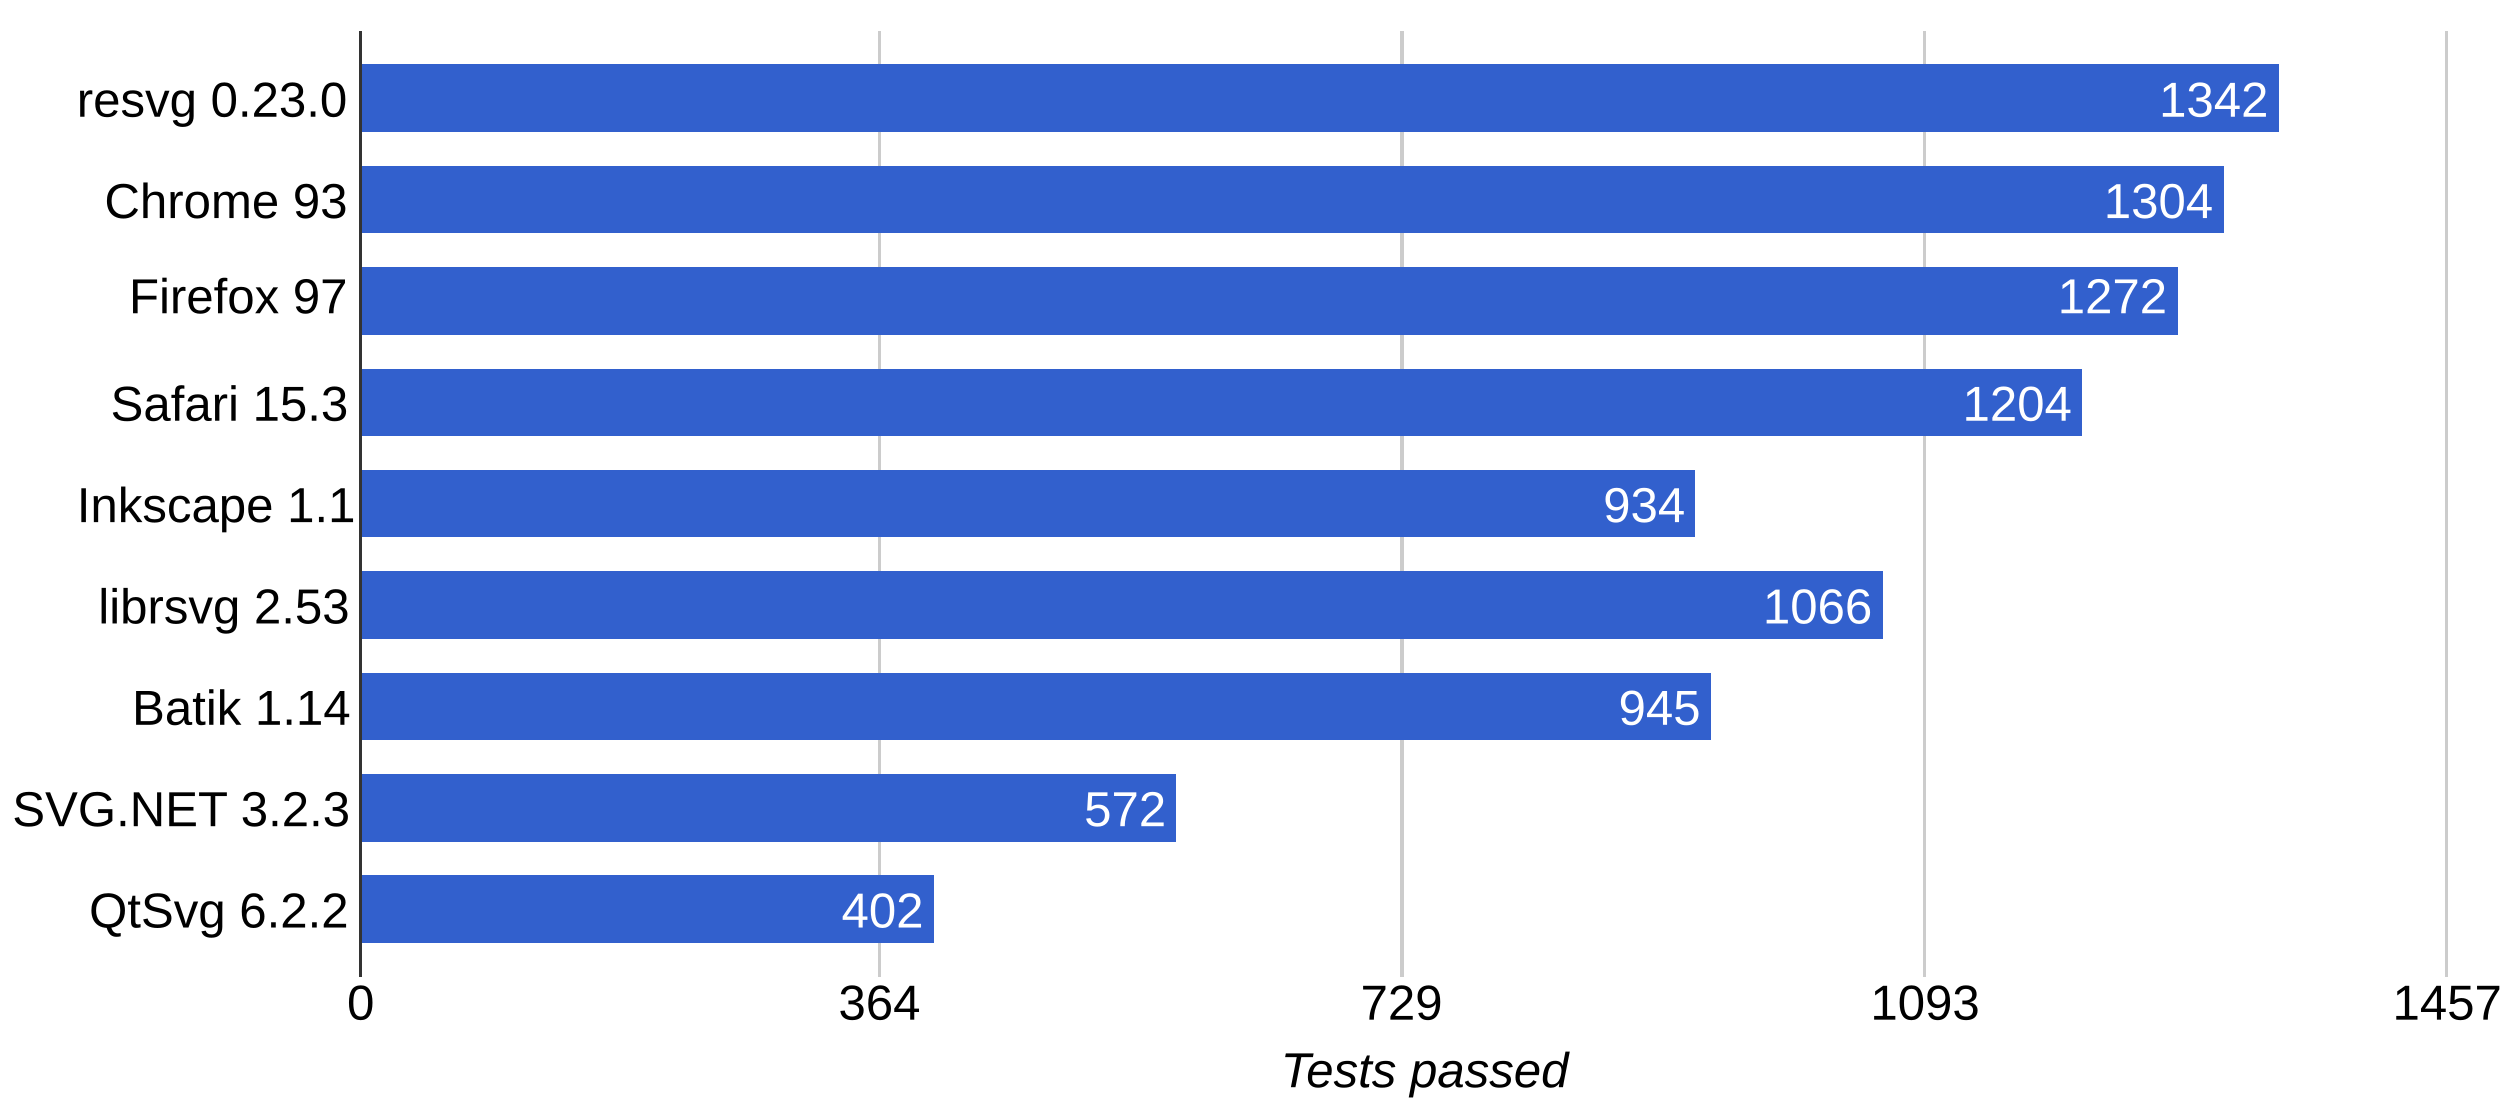
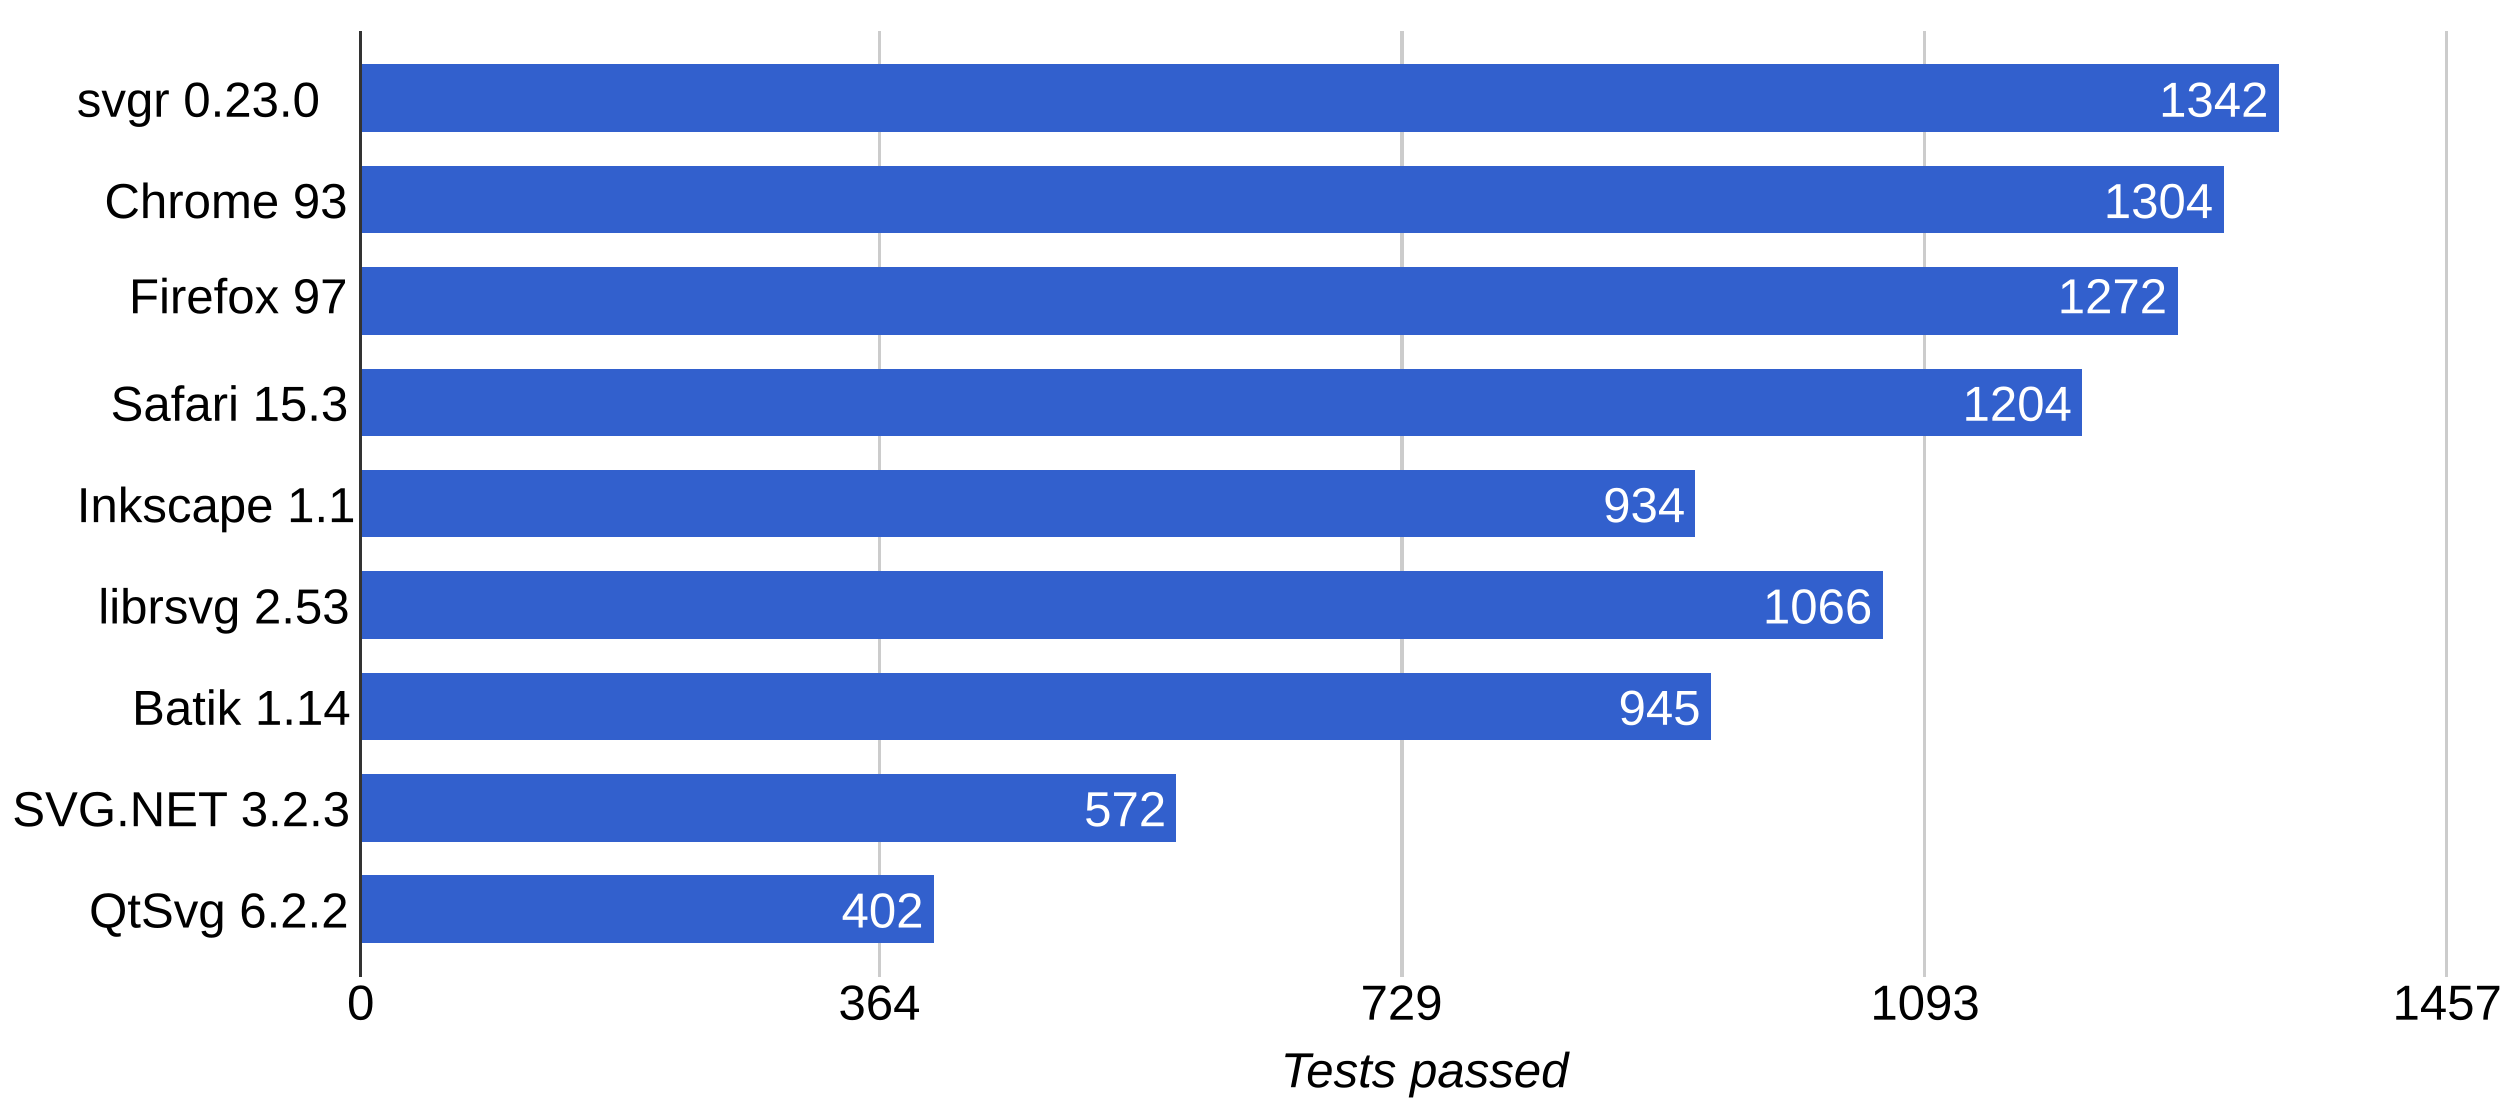
<svg xmlns="http://www.w3.org/2000/svg" height="359" shape-rendering="crispEdges" width="814">
  <rect width="814" height="359" fill="white" />
-   <text font-family="Arial" font-size="16" x="25" y="38">resvg 0.23.0</text>
+   <text font-family="Arial" font-size="16" x="25" y="38">svgr 0.23.0</text>
  <text font-family="Arial" font-size="16" x="34" y="71">Chrome 93</text>
  <text font-family="Arial" font-size="16" x="42" y="102">Firefox 97</text>
  <text font-family="Arial" font-size="16" x="36" y="137">Safari 15.3</text>
  <text font-family="Arial" font-size="16" x="25" y="170">Inkscape 1.1</text>
  <text font-family="Arial" font-size="16" x="32" y="203">librsvg 2.53</text>
  <text font-family="Arial" font-size="16" x="43" y="236">Batik 1.14</text>
  <text font-family="Arial" font-size="16" x="4" y="269">SVG.NET 3.2.3</text>
  <text font-family="Arial" font-size="16" x="29" y="302">QtSvg 6.2.2</text>
  <rect fill="#ccc" height="308" width="1" x="117" y="10" />
  <text fill="#000" font-family="Arial" font-size="16" x="113" y="332">0</text>
  <rect fill="#ccc" height="308" width="1" x="286" y="10" />
  <text fill="#000" font-family="Arial" font-size="16" x="273" y="332">364</text>
  <rect fill="#ccc" height="308" width="1" x="456" y="10" />
  <text fill="#000" font-family="Arial" font-size="16" x="443" y="332">729</text>
  <rect fill="#ccc" height="308" width="1" x="626" y="10" />
  <text fill="#000" font-family="Arial" font-size="16" x="609" y="332">1093</text>
  <rect fill="#ccc" height="308" width="1" x="796" y="10" />
  <text fill="#000" font-family="Arial" font-size="16" x="779" y="332">1457</text>
  <rect fill="#3260cd" height="22" width="625" x="117" y="21" />
  <text fill="#fff" font-family="Arial" font-size="16" x="703" y="38">1342</text>
  <rect fill="#3260cd" height="22" width="607" x="117" y="54" />
  <text fill="#fff" font-family="Arial" font-size="16" x="685" y="71">1304</text>
  <rect fill="#3260cd" height="22" width="592" x="117" y="87" />
  <text fill="#fff" font-family="Arial" font-size="16" x="670" y="102">1272</text>
  <rect fill="#3260cd" height="22" width="561" x="117" y="120" />
  <text fill="#fff" font-family="Arial" font-size="16" x="639" y="137">1204</text>
  <rect fill="#3260cd" height="22" width="435" x="117" y="153" />
  <text fill="#fff" font-family="Arial" font-size="16" x="522" y="170">934</text>
  <rect fill="#3260cd" height="22" width="496" x="117" y="186" />
  <text fill="#fff" font-family="Arial" font-size="16" x="574" y="203">1066</text>
  <rect fill="#3260cd" height="22" width="440" x="117" y="219" />
  <text fill="#fff" font-family="Arial" font-size="16" x="527" y="236">945</text>
  <rect fill="#3260cd" height="22" width="266" x="117" y="252" />
  <text fill="#fff" font-family="Arial" font-size="16" x="353" y="269">572</text>
  <rect fill="#3260cd" height="22" width="187" x="117" y="285" />
  <text fill="#fff" font-family="Arial" font-size="16" x="274" y="302">402</text>
  <rect fill="#333" height="308" width="1" x="117" y="10" />
  <text font-family="Arial" font-size="16" font-style="italic" x="417" y="354">Tests passed</text>
</svg>
